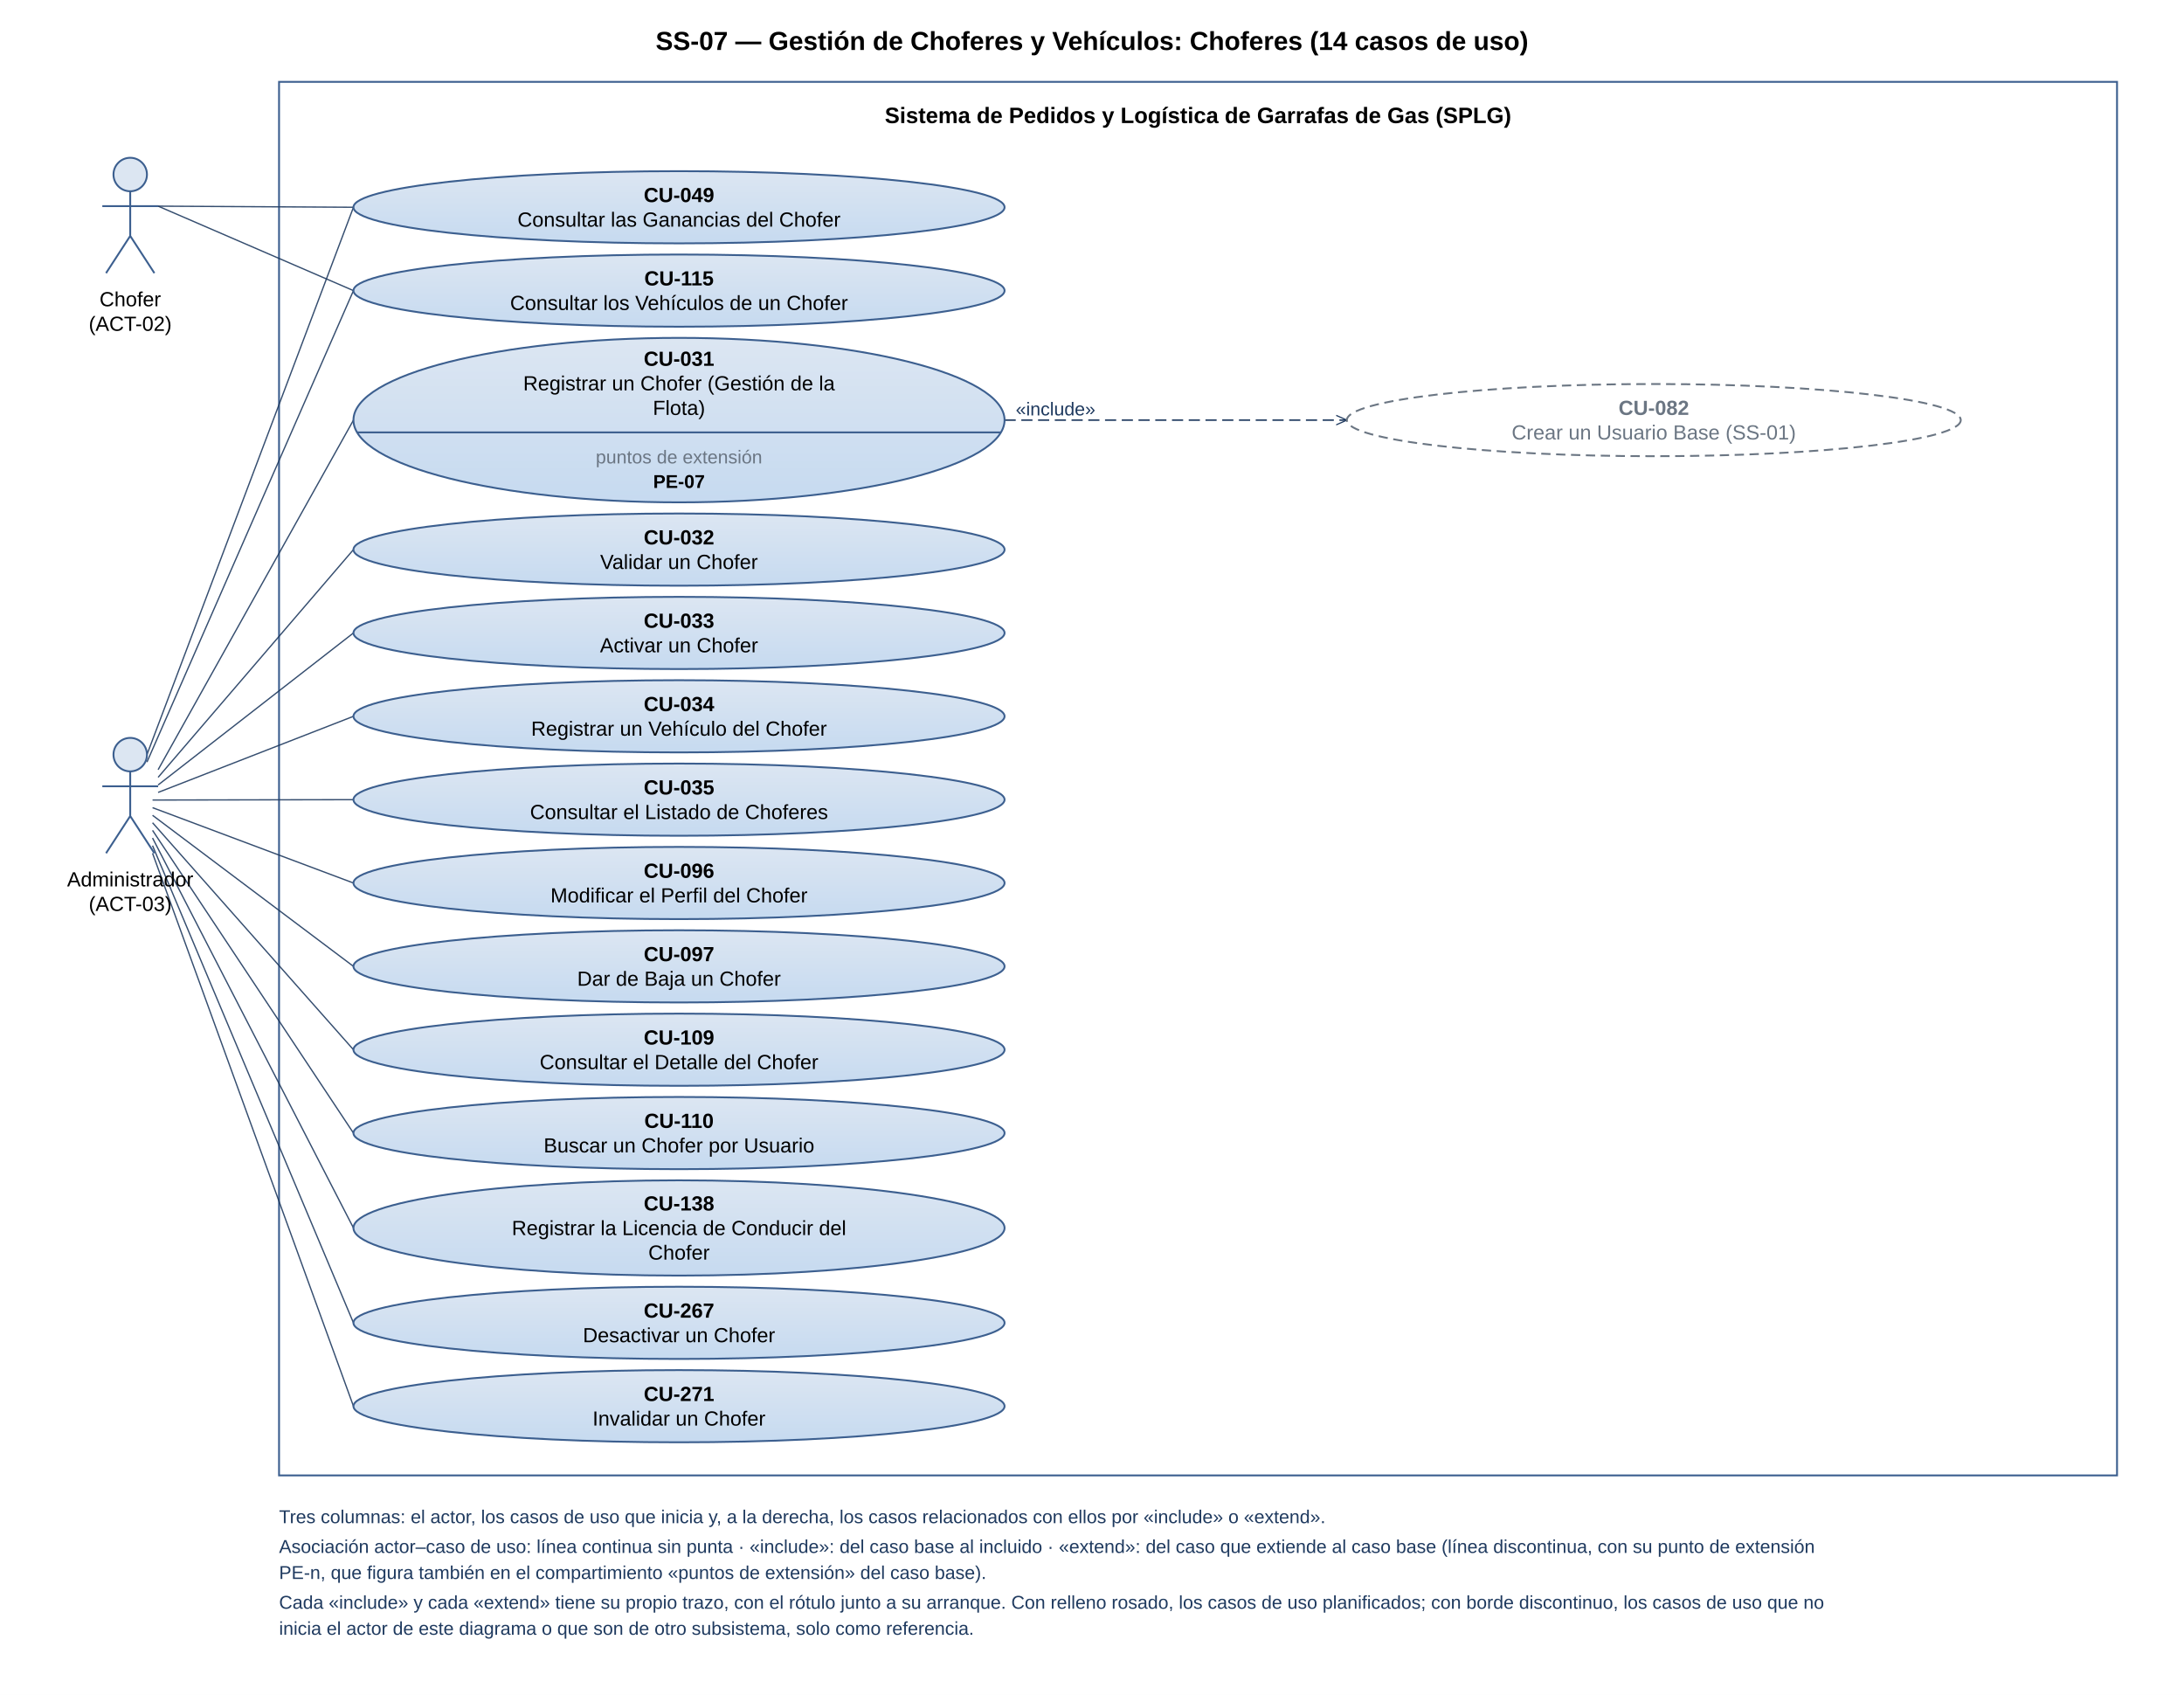
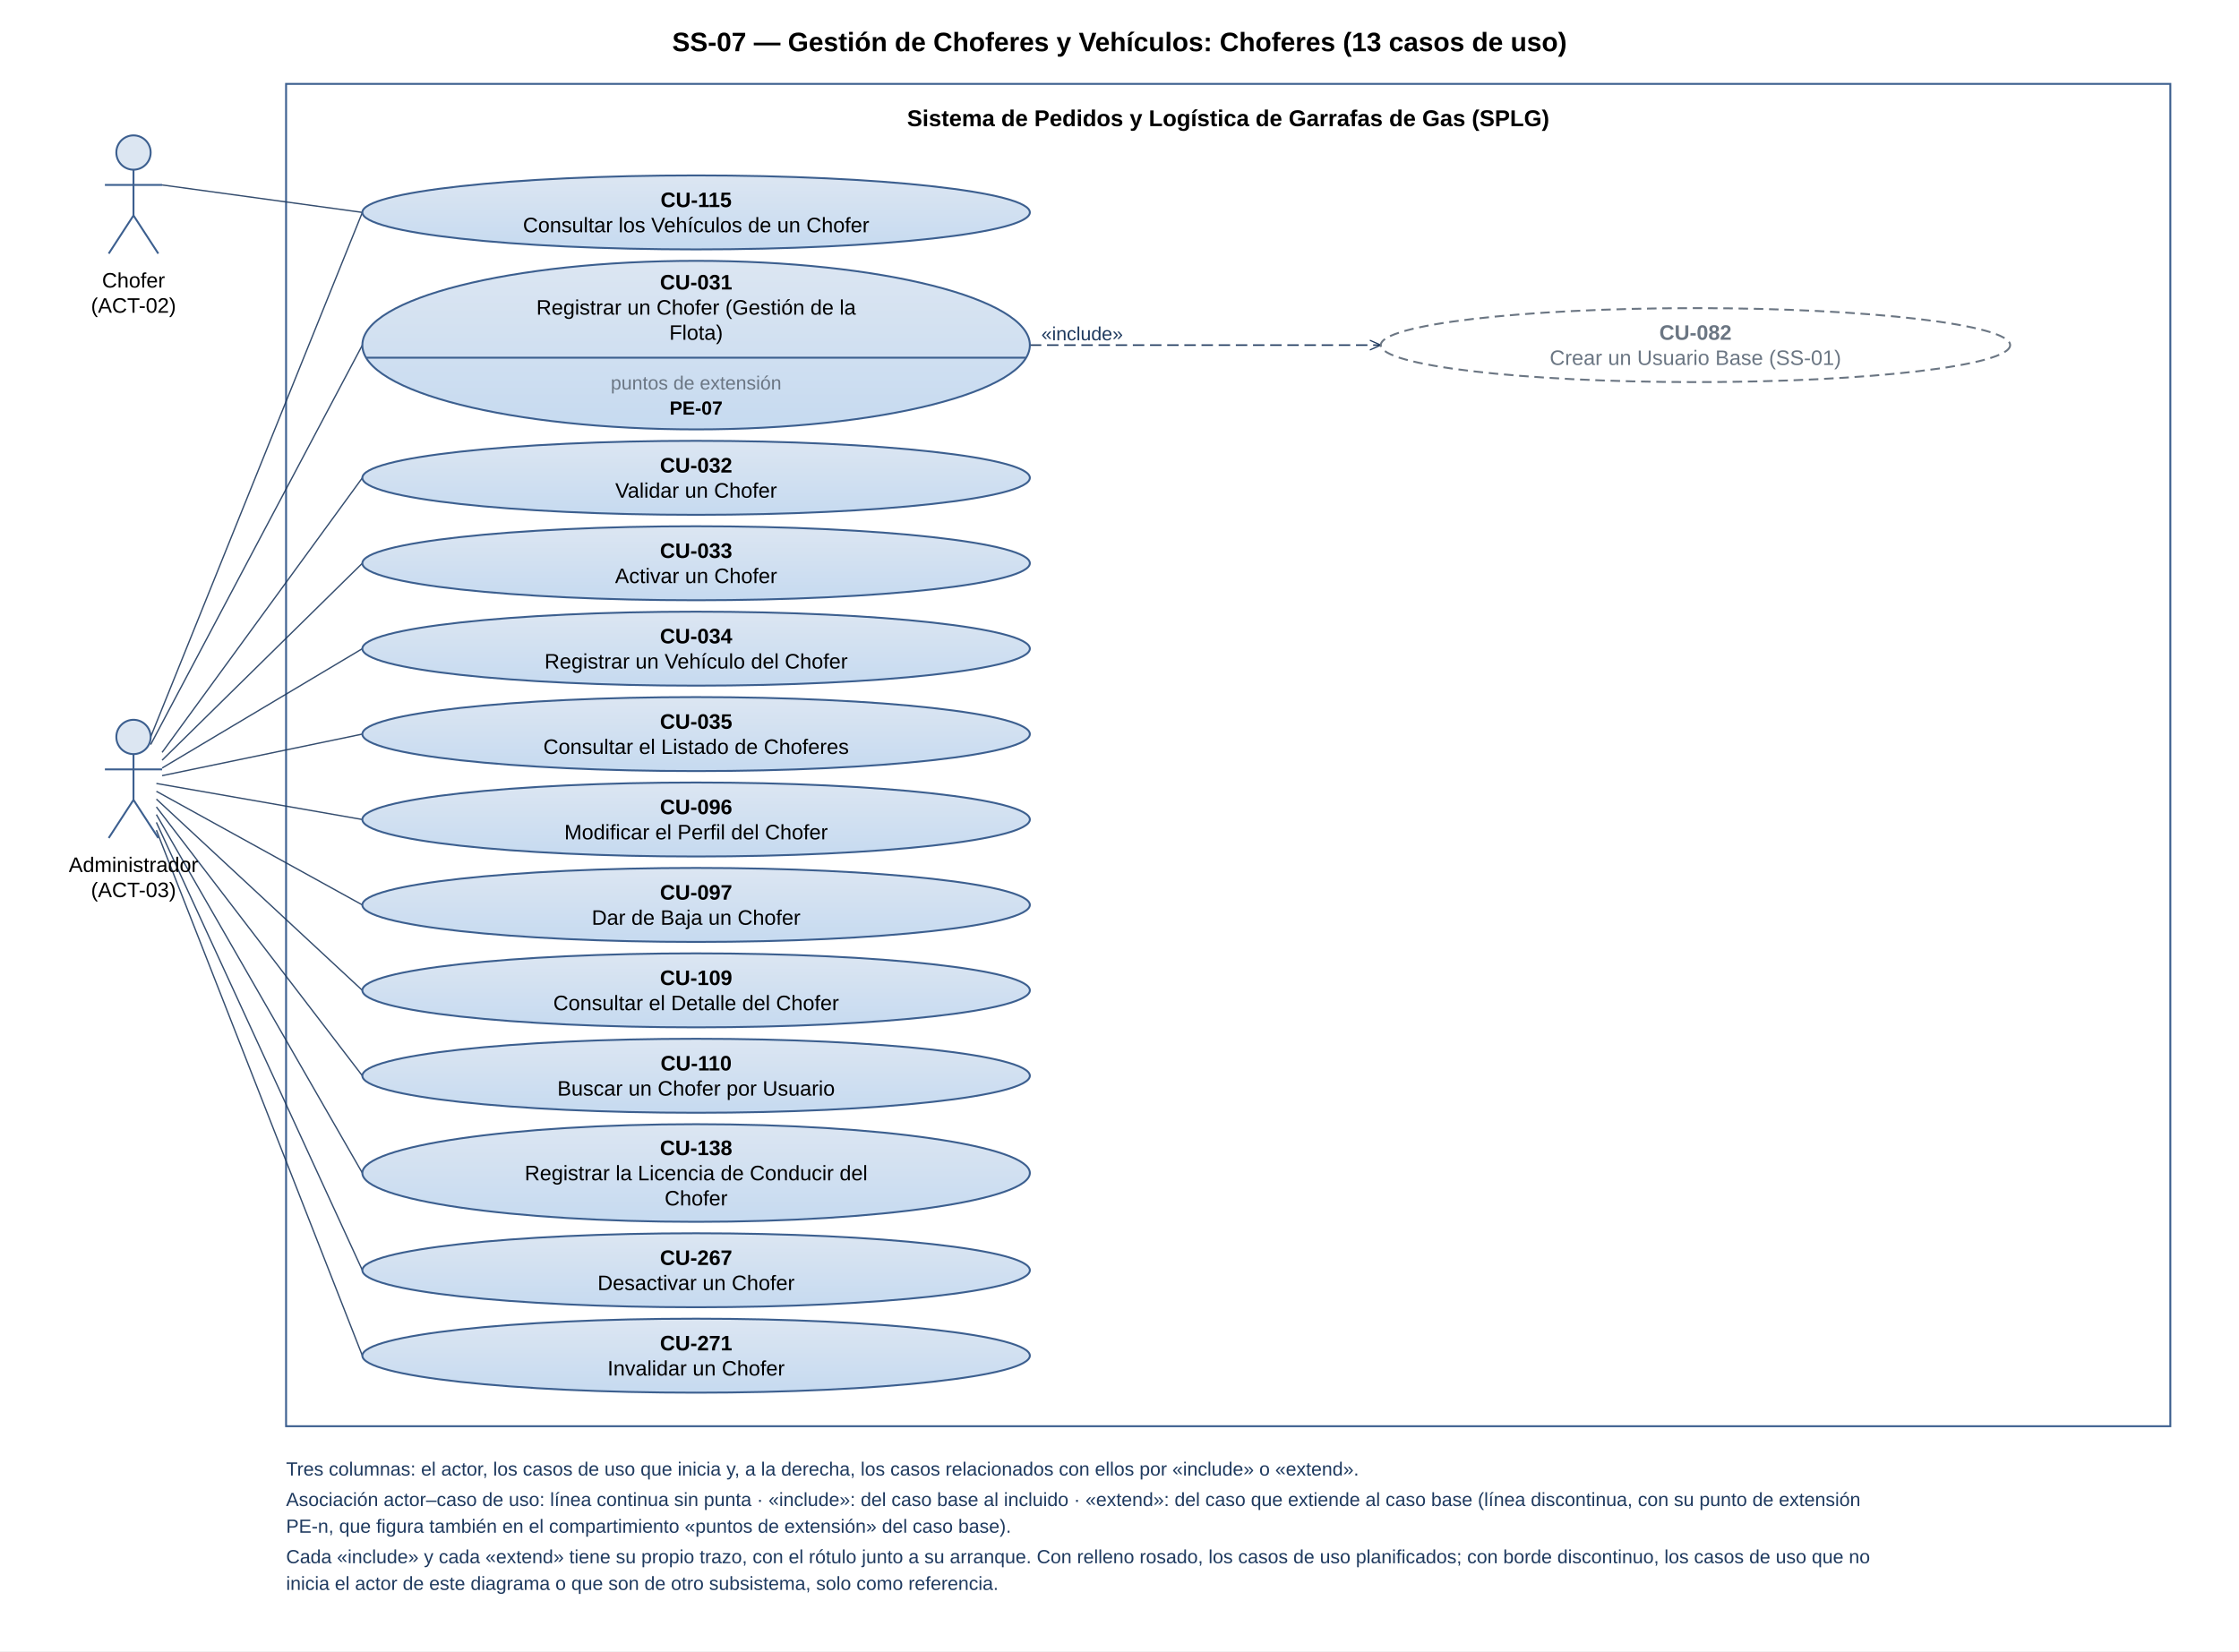
- <svg xmlns="http://www.w3.org/2000/svg" width="1174" height="911" viewBox="0 0 1174 911" font-family="Arial, Helvetica, sans-serif">
+ <svg xmlns="http://www.w3.org/2000/svg" width="1174" height="866" viewBox="0 0 1174 866" font-family="Arial, Helvetica, sans-serif">
  <defs>
    <marker id="abre" viewBox="0 0 10 10" refX="9" refY="5" markerWidth="8" markerHeight="8" orient="auto">
      <path d="M0 1 L9 5 L0 9" fill="none" stroke="#1F3A5F" stroke-width="1" />
    </marker>
    <marker id="hueco" viewBox="0 0 12 12" refX="11" refY="6" markerWidth="11" markerHeight="11" orient="auto">
      <path d="M1 1 L11 6 L1 11 Z" fill="#FFFFFF" stroke="#1F3A5F" stroke-width="1" />
    </marker>
    <linearGradient id="vp" x1="0" y1="0" x2="0" y2="1">
      <stop offset="0" stop-color="#DCE6F2" />
      <stop offset="1" stop-color="#C6DAF0" />
    </linearGradient>
  </defs>
  <rect width="100%" height="100%" fill="#FFFFFF" />
-   <text x="587.0" y="22.0" font-size="14" text-anchor="middle" dominant-baseline="central" fill="#000000" font-weight="bold">SS-07 — Gestión de Choferes y Vehículos: Choferes (14 casos de uso)</text>
-   <rect class="limite" data-x="150" data-y="44" data-w="988" data-h="749" x="150" y="44" width="988" height="749" fill="#FFFFFF" stroke="#3C5F8F" stroke-width="1.0" />
+   <text x="587.0" y="22.0" font-size="14" text-anchor="middle" dominant-baseline="central" fill="#000000" font-weight="bold">SS-07 — Gestión de Choferes y Vehículos: Choferes (13 casos de uso)</text>
+   <rect class="limite" data-x="150" data-y="44" data-w="988" data-h="704" x="150" y="44" width="988" height="704" fill="#FFFFFF" stroke="#3C5F8F" stroke-width="1.0" />
  <text x="644.0" y="62.0" font-size="12" text-anchor="middle" dominant-baseline="central" fill="#000000" font-weight="bold">Sistema de Pedidos y Logística de Garrafas de Gas (SPLG)</text>
-   <path class="asoc" data-act="02" data-cu="CU-049" data-rol="principal" d="M85.0 110.8 L190.0 111.4" fill="none" stroke="#1F3A5F" stroke-width="0.7" opacity="0.9" />
-   <path class="asoc" data-act="02" data-cu="CU-115" data-rol="principal" d="M85.0 110.8 L190.0 156.2" fill="none" stroke="#1F3A5F" stroke-width="0.7" opacity="0.9" />
-   <path class="asoc" data-act="03" data-cu="CU-049" data-rol="principal" d="M79.0 405.6 L190.0 111.4" fill="none" stroke="#1F3A5F" stroke-width="0.7" opacity="0.9" />
-   <path class="asoc" data-act="03" data-cu="CU-115" data-rol="principal" d="M79.0 409.6 L190.0 156.2" fill="none" stroke="#1F3A5F" stroke-width="0.7" opacity="0.9" />
-   <path class="asoc" data-act="03" data-cu="CU-031" data-rol="principal" d="M85.0 413.7 L190.0 225.8" fill="none" stroke="#1F3A5F" stroke-width="0.7" opacity="0.9" />
-   <path class="asoc" data-act="03" data-cu="CU-032" data-rol="principal" d="M85.0 417.8 L190.0 295.4" fill="none" stroke="#1F3A5F" stroke-width="0.7" opacity="0.9" />
-   <path class="asoc" data-act="03" data-cu="CU-033" data-rol="principal" d="M85.0 421.9 L190.0 340.2" fill="none" stroke="#1F3A5F" stroke-width="0.7" opacity="0.9" />
-   <path class="asoc" data-act="03" data-cu="CU-034" data-rol="principal" d="M85.0 425.9 L190.0 385.0" fill="none" stroke="#1F3A5F" stroke-width="0.7" opacity="0.9" />
-   <path class="asoc" data-act="03" data-cu="CU-035" data-rol="principal" d="M82.0 430.0 L190.0 429.8" fill="none" stroke="#1F3A5F" stroke-width="0.7" opacity="0.9" />
-   <path class="asoc" data-act="03" data-cu="CU-096" data-rol="principal" d="M82.0 434.1 L190.0 474.6" fill="none" stroke="#1F3A5F" stroke-width="0.7" opacity="0.9" />
-   <path class="asoc" data-act="03" data-cu="CU-097" data-rol="principal" d="M82.0 438.2 L190.0 519.4" fill="none" stroke="#1F3A5F" stroke-width="0.7" opacity="0.9" />
-   <path class="asoc" data-act="03" data-cu="CU-109" data-rol="principal" d="M82.0 442.2 L190.0 564.2" fill="none" stroke="#1F3A5F" stroke-width="0.7" opacity="0.9" />
-   <path class="asoc" data-act="03" data-cu="CU-110" data-rol="principal" d="M82.0 446.3 L190.0 609.0" fill="none" stroke="#1F3A5F" stroke-width="0.7" opacity="0.9" />
-   <path class="asoc" data-act="03" data-cu="CU-138" data-rol="principal" d="M82.0 450.4 L190.0 660.0" fill="none" stroke="#1F3A5F" stroke-width="0.7" opacity="0.9" />
-   <path class="asoc" data-act="03" data-cu="CU-267" data-rol="principal" d="M82.0 454.5 L190.0 711.0" fill="none" stroke="#1F3A5F" stroke-width="0.7" opacity="0.9" />
-   <path class="asoc" data-act="03" data-cu="CU-271" data-rol="principal" d="M82.0 458.6 L190.0 755.8" fill="none" stroke="#1F3A5F" stroke-width="0.7" opacity="0.9" />
-   <path class="rel" data-tipo="include" data-desde="CU-031" data-hasta="CU-082" d="M540.0 225.8 H640.0 V225.8 H724.0" fill="none" stroke="#1F3A5F" stroke-width="0.8" stroke-dasharray="6 3" marker-end="url(#abre)" />
+   <path class="asoc" data-act="02" data-cu="CU-115" data-rol="principal" d="M85.0 97.0 L190.0 111.4" fill="none" stroke="#1F3A5F" stroke-width="0.7" opacity="0.9" />
+   <path class="asoc" data-act="03" data-cu="CU-115" data-rol="principal" d="M79.0 386.5 L190.0 111.4" fill="none" stroke="#1F3A5F" stroke-width="0.7" opacity="0.9" />
+   <path class="asoc" data-act="03" data-cu="CU-031" data-rol="principal" d="M79.0 390.5 L190.0 181.0" fill="none" stroke="#1F3A5F" stroke-width="0.7" opacity="0.9" />
+   <path class="asoc" data-act="03" data-cu="CU-032" data-rol="principal" d="M85.0 394.6 L190.0 250.6" fill="none" stroke="#1F3A5F" stroke-width="0.7" opacity="0.9" />
+   <path class="asoc" data-act="03" data-cu="CU-033" data-rol="principal" d="M85.0 398.7 L190.0 295.4" fill="none" stroke="#1F3A5F" stroke-width="0.7" opacity="0.9" />
+   <path class="asoc" data-act="03" data-cu="CU-034" data-rol="principal" d="M85.0 402.8 L190.0 340.2" fill="none" stroke="#1F3A5F" stroke-width="0.7" opacity="0.9" />
+   <path class="asoc" data-act="03" data-cu="CU-035" data-rol="principal" d="M85.0 406.8 L190.0 385.0" fill="none" stroke="#1F3A5F" stroke-width="0.7" opacity="0.9" />
+   <path class="asoc" data-act="03" data-cu="CU-096" data-rol="principal" d="M82.0 410.9 L190.0 429.8" fill="none" stroke="#1F3A5F" stroke-width="0.7" opacity="0.9" />
+   <path class="asoc" data-act="03" data-cu="CU-097" data-rol="principal" d="M82.0 415.0 L190.0 474.6" fill="none" stroke="#1F3A5F" stroke-width="0.7" opacity="0.9" />
+   <path class="asoc" data-act="03" data-cu="CU-109" data-rol="principal" d="M82.0 419.1 L190.0 519.4" fill="none" stroke="#1F3A5F" stroke-width="0.7" opacity="0.9" />
+   <path class="asoc" data-act="03" data-cu="CU-110" data-rol="principal" d="M82.0 423.2 L190.0 564.2" fill="none" stroke="#1F3A5F" stroke-width="0.7" opacity="0.9" />
+   <path class="asoc" data-act="03" data-cu="CU-138" data-rol="principal" d="M82.0 427.2 L190.0 615.2" fill="none" stroke="#1F3A5F" stroke-width="0.7" opacity="0.9" />
+   <path class="asoc" data-act="03" data-cu="CU-267" data-rol="principal" d="M82.0 431.3 L190.0 666.2" fill="none" stroke="#1F3A5F" stroke-width="0.7" opacity="0.9" />
+   <path class="asoc" data-act="03" data-cu="CU-271" data-rol="principal" d="M82.0 435.4 L190.0 711.0" fill="none" stroke="#1F3A5F" stroke-width="0.7" opacity="0.9" />
+   <path class="rel" data-tipo="include" data-desde="CU-031" data-hasta="CU-082" d="M540.0 181.0 H640.0 V181.0 H724.0" fill="none" stroke="#1F3A5F" stroke-width="0.8" stroke-dasharray="6 3" marker-end="url(#abre)" />
  <g class="etiqueta" data-tipo="include" data-desde="CU-031" data-hasta="CU-082">
-     <text x="546.0" y="219.8" font-size="10" text-anchor="start" dominant-baseline="central" fill="#1F3A5F">«include»</text>
+     <text x="546.0" y="175.0" font-size="10" text-anchor="start" dominant-baseline="central" fill="#1F3A5F">«include»</text>
  </g>
-   <g class="cu" data-cu="CU-049" data-x="365" data-y="111">
+   <g class="cu" data-cu="CU-115" data-x="365" data-y="111">
    <ellipse cx="365.0" cy="111.4" rx="175" ry="19.4" fill="url(#vp)" stroke="#3C5F8F" stroke-width="1.0" />
-     <text x="365.0" y="104.8" font-size="11" text-anchor="middle" dominant-baseline="central" fill="#000000" font-weight="bold">CU-049</text>
-     <text x="365.0" y="118.0" font-size="11" text-anchor="middle" dominant-baseline="central" fill="#000000">Consultar las Ganancias del Chofer</text>
+     <text x="365.0" y="104.8" font-size="11" text-anchor="middle" dominant-baseline="central" fill="#000000" font-weight="bold">CU-115</text>
+     <text x="365.0" y="118.0" font-size="11" text-anchor="middle" dominant-baseline="central" fill="#000000">Consultar los Vehículos de un Chofer</text>
  </g>
-   <g class="cu" data-cu="CU-115" data-x="365" data-y="156">
-     <ellipse cx="365.0" cy="156.2" rx="175" ry="19.4" fill="url(#vp)" stroke="#3C5F8F" stroke-width="1.0" />
-     <text x="365.0" y="149.6" font-size="11" text-anchor="middle" dominant-baseline="central" fill="#000000" font-weight="bold">CU-115</text>
-     <text x="365.0" y="162.8" font-size="11" text-anchor="middle" dominant-baseline="central" fill="#000000">Consultar los Vehículos de un Chofer</text>
+   <g class="cu" data-cu="CU-031" data-x="365" data-y="181">
+     <ellipse cx="365.0" cy="181.0" rx="175" ry="44.2" fill="url(#vp)" stroke="#3C5F8F" stroke-width="1.0" />
+     <text x="365.0" y="148.0" font-size="11" text-anchor="middle" dominant-baseline="central" fill="#000000" font-weight="bold">CU-031</text>
+     <text x="365.0" y="161.2" font-size="11" text-anchor="middle" dominant-baseline="central" fill="#000000">Registrar un Chofer (Gestión de la</text>
+     <text x="365.0" y="174.4" font-size="11" text-anchor="middle" dominant-baseline="central" fill="#000000">Flota)</text>
+     <path class="compartimiento" d="M192.0 187.6 H538.0" stroke="#3C5F8F" stroke-width="1.0" fill="none" />
+     <text x="365.0" y="200.8" font-size="10" text-anchor="middle" dominant-baseline="central" fill="#6B7683">puntos de extensión</text>
+     <text x="365.0" y="214.0" font-size="10" text-anchor="middle" dominant-baseline="central" fill="#000000" font-weight="bold">PE-07</text>
  </g>
-   <g class="cu" data-cu="CU-031" data-x="365" data-y="226">
-     <ellipse cx="365.0" cy="225.8" rx="175" ry="44.2" fill="url(#vp)" stroke="#3C5F8F" stroke-width="1.0" />
-     <text x="365.0" y="192.8" font-size="11" text-anchor="middle" dominant-baseline="central" fill="#000000" font-weight="bold">CU-031</text>
-     <text x="365.0" y="206.0" font-size="11" text-anchor="middle" dominant-baseline="central" fill="#000000">Registrar un Chofer (Gestión de la</text>
-     <text x="365.0" y="219.2" font-size="11" text-anchor="middle" dominant-baseline="central" fill="#000000">Flota)</text>
-     <path class="compartimiento" d="M192.0 232.4 H538.0" stroke="#3C5F8F" stroke-width="1.0" fill="none" />
-     <text x="365.0" y="245.6" font-size="10" text-anchor="middle" dominant-baseline="central" fill="#6B7683">puntos de extensión</text>
-     <text x="365.0" y="258.8" font-size="10" text-anchor="middle" dominant-baseline="central" fill="#000000" font-weight="bold">PE-07</text>
+   <g class="cu" data-cu="CU-032" data-x="365" data-y="251">
+     <ellipse cx="365.0" cy="250.6" rx="175" ry="19.4" fill="url(#vp)" stroke="#3C5F8F" stroke-width="1.0" />
+     <text x="365.0" y="244.0" font-size="11" text-anchor="middle" dominant-baseline="central" fill="#000000" font-weight="bold">CU-032</text>
+     <text x="365.0" y="257.2" font-size="11" text-anchor="middle" dominant-baseline="central" fill="#000000">Validar un Chofer</text>
  </g>
-   <g class="cu" data-cu="CU-032" data-x="365" data-y="295">
+   <g class="cu" data-cu="CU-033" data-x="365" data-y="295">
    <ellipse cx="365.0" cy="295.4" rx="175" ry="19.4" fill="url(#vp)" stroke="#3C5F8F" stroke-width="1.0" />
-     <text x="365.0" y="288.8" font-size="11" text-anchor="middle" dominant-baseline="central" fill="#000000" font-weight="bold">CU-032</text>
-     <text x="365.0" y="302.0" font-size="11" text-anchor="middle" dominant-baseline="central" fill="#000000">Validar un Chofer</text>
+     <text x="365.0" y="288.8" font-size="11" text-anchor="middle" dominant-baseline="central" fill="#000000" font-weight="bold">CU-033</text>
+     <text x="365.0" y="302.0" font-size="11" text-anchor="middle" dominant-baseline="central" fill="#000000">Activar un Chofer</text>
  </g>
-   <g class="cu" data-cu="CU-033" data-x="365" data-y="340">
+   <g class="cu" data-cu="CU-034" data-x="365" data-y="340">
    <ellipse cx="365.0" cy="340.2" rx="175" ry="19.4" fill="url(#vp)" stroke="#3C5F8F" stroke-width="1.0" />
-     <text x="365.0" y="333.6" font-size="11" text-anchor="middle" dominant-baseline="central" fill="#000000" font-weight="bold">CU-033</text>
-     <text x="365.0" y="346.8" font-size="11" text-anchor="middle" dominant-baseline="central" fill="#000000">Activar un Chofer</text>
+     <text x="365.0" y="333.6" font-size="11" text-anchor="middle" dominant-baseline="central" fill="#000000" font-weight="bold">CU-034</text>
+     <text x="365.0" y="346.8" font-size="11" text-anchor="middle" dominant-baseline="central" fill="#000000">Registrar un Vehículo del Chofer</text>
  </g>
-   <g class="cu" data-cu="CU-034" data-x="365" data-y="385">
+   <g class="cu" data-cu="CU-035" data-x="365" data-y="385">
    <ellipse cx="365.0" cy="385.0" rx="175" ry="19.4" fill="url(#vp)" stroke="#3C5F8F" stroke-width="1.0" />
-     <text x="365.0" y="378.4" font-size="11" text-anchor="middle" dominant-baseline="central" fill="#000000" font-weight="bold">CU-034</text>
-     <text x="365.0" y="391.6" font-size="11" text-anchor="middle" dominant-baseline="central" fill="#000000">Registrar un Vehículo del Chofer</text>
+     <text x="365.0" y="378.4" font-size="11" text-anchor="middle" dominant-baseline="central" fill="#000000" font-weight="bold">CU-035</text>
+     <text x="365.0" y="391.6" font-size="11" text-anchor="middle" dominant-baseline="central" fill="#000000">Consultar el Listado de Choferes</text>
  </g>
-   <g class="cu" data-cu="CU-035" data-x="365" data-y="430">
+   <g class="cu" data-cu="CU-096" data-x="365" data-y="430">
    <ellipse cx="365.0" cy="429.8" rx="175" ry="19.4" fill="url(#vp)" stroke="#3C5F8F" stroke-width="1.0" />
-     <text x="365.0" y="423.2" font-size="11" text-anchor="middle" dominant-baseline="central" fill="#000000" font-weight="bold">CU-035</text>
-     <text x="365.0" y="436.4" font-size="11" text-anchor="middle" dominant-baseline="central" fill="#000000">Consultar el Listado de Choferes</text>
+     <text x="365.0" y="423.2" font-size="11" text-anchor="middle" dominant-baseline="central" fill="#000000" font-weight="bold">CU-096</text>
+     <text x="365.0" y="436.4" font-size="11" text-anchor="middle" dominant-baseline="central" fill="#000000">Modificar el Perfil del Chofer</text>
  </g>
-   <g class="cu" data-cu="CU-096" data-x="365" data-y="475">
+   <g class="cu" data-cu="CU-097" data-x="365" data-y="475">
    <ellipse cx="365.0" cy="474.6" rx="175" ry="19.4" fill="url(#vp)" stroke="#3C5F8F" stroke-width="1.0" />
-     <text x="365.0" y="468.0" font-size="11" text-anchor="middle" dominant-baseline="central" fill="#000000" font-weight="bold">CU-096</text>
-     <text x="365.0" y="481.2" font-size="11" text-anchor="middle" dominant-baseline="central" fill="#000000">Modificar el Perfil del Chofer</text>
+     <text x="365.0" y="468.0" font-size="11" text-anchor="middle" dominant-baseline="central" fill="#000000" font-weight="bold">CU-097</text>
+     <text x="365.0" y="481.2" font-size="11" text-anchor="middle" dominant-baseline="central" fill="#000000">Dar de Baja un Chofer</text>
  </g>
-   <g class="cu" data-cu="CU-097" data-x="365" data-y="519">
+   <g class="cu" data-cu="CU-109" data-x="365" data-y="519">
    <ellipse cx="365.0" cy="519.4" rx="175" ry="19.4" fill="url(#vp)" stroke="#3C5F8F" stroke-width="1.0" />
-     <text x="365.0" y="512.8" font-size="11" text-anchor="middle" dominant-baseline="central" fill="#000000" font-weight="bold">CU-097</text>
-     <text x="365.0" y="526.0" font-size="11" text-anchor="middle" dominant-baseline="central" fill="#000000">Dar de Baja un Chofer</text>
+     <text x="365.0" y="512.8" font-size="11" text-anchor="middle" dominant-baseline="central" fill="#000000" font-weight="bold">CU-109</text>
+     <text x="365.0" y="526.0" font-size="11" text-anchor="middle" dominant-baseline="central" fill="#000000">Consultar el Detalle del Chofer</text>
  </g>
-   <g class="cu" data-cu="CU-109" data-x="365" data-y="564">
+   <g class="cu" data-cu="CU-110" data-x="365" data-y="564">
    <ellipse cx="365.0" cy="564.2" rx="175" ry="19.4" fill="url(#vp)" stroke="#3C5F8F" stroke-width="1.0" />
-     <text x="365.0" y="557.6" font-size="11" text-anchor="middle" dominant-baseline="central" fill="#000000" font-weight="bold">CU-109</text>
-     <text x="365.0" y="570.8" font-size="11" text-anchor="middle" dominant-baseline="central" fill="#000000">Consultar el Detalle del Chofer</text>
+     <text x="365.0" y="557.6" font-size="11" text-anchor="middle" dominant-baseline="central" fill="#000000" font-weight="bold">CU-110</text>
+     <text x="365.0" y="570.8" font-size="11" text-anchor="middle" dominant-baseline="central" fill="#000000">Buscar un Chofer por Usuario</text>
  </g>
-   <g class="cu" data-cu="CU-110" data-x="365" data-y="609">
-     <ellipse cx="365.0" cy="609.0" rx="175" ry="19.4" fill="url(#vp)" stroke="#3C5F8F" stroke-width="1.0" />
-     <text x="365.0" y="602.4" font-size="11" text-anchor="middle" dominant-baseline="central" fill="#000000" font-weight="bold">CU-110</text>
-     <text x="365.0" y="615.6" font-size="11" text-anchor="middle" dominant-baseline="central" fill="#000000">Buscar un Chofer por Usuario</text>
+   <g class="cu" data-cu="CU-138" data-x="365" data-y="615">
+     <ellipse cx="365.0" cy="615.2" rx="175" ry="25.6" fill="url(#vp)" stroke="#3C5F8F" stroke-width="1.0" />
+     <text x="365.0" y="602.0" font-size="11" text-anchor="middle" dominant-baseline="central" fill="#000000" font-weight="bold">CU-138</text>
+     <text x="365.0" y="615.2" font-size="11" text-anchor="middle" dominant-baseline="central" fill="#000000">Registrar la Licencia de Conducir del</text>
+     <text x="365.0" y="628.4" font-size="11" text-anchor="middle" dominant-baseline="central" fill="#000000">Chofer</text>
  </g>
-   <g class="cu" data-cu="CU-138" data-x="365" data-y="660">
-     <ellipse cx="365.0" cy="660.0" rx="175" ry="25.6" fill="url(#vp)" stroke="#3C5F8F" stroke-width="1.0" />
-     <text x="365.0" y="646.8" font-size="11" text-anchor="middle" dominant-baseline="central" fill="#000000" font-weight="bold">CU-138</text>
-     <text x="365.0" y="660.0" font-size="11" text-anchor="middle" dominant-baseline="central" fill="#000000">Registrar la Licencia de Conducir del</text>
-     <text x="365.0" y="673.2" font-size="11" text-anchor="middle" dominant-baseline="central" fill="#000000">Chofer</text>
+   <g class="cu" data-cu="CU-267" data-x="365" data-y="666">
+     <ellipse cx="365.0" cy="666.2" rx="175" ry="19.4" fill="url(#vp)" stroke="#3C5F8F" stroke-width="1.0" />
+     <text x="365.0" y="659.6" font-size="11" text-anchor="middle" dominant-baseline="central" fill="#000000" font-weight="bold">CU-267</text>
+     <text x="365.0" y="672.8" font-size="11" text-anchor="middle" dominant-baseline="central" fill="#000000">Desactivar un Chofer</text>
  </g>
-   <g class="cu" data-cu="CU-267" data-x="365" data-y="711">
+   <g class="cu" data-cu="CU-271" data-x="365" data-y="711">
    <ellipse cx="365.0" cy="711.0" rx="175" ry="19.4" fill="url(#vp)" stroke="#3C5F8F" stroke-width="1.0" />
-     <text x="365.0" y="704.4" font-size="11" text-anchor="middle" dominant-baseline="central" fill="#000000" font-weight="bold">CU-267</text>
-     <text x="365.0" y="717.6" font-size="11" text-anchor="middle" dominant-baseline="central" fill="#000000">Desactivar un Chofer</text>
+     <text x="365.0" y="704.4" font-size="11" text-anchor="middle" dominant-baseline="central" fill="#000000" font-weight="bold">CU-271</text>
+     <text x="365.0" y="717.6" font-size="11" text-anchor="middle" dominant-baseline="central" fill="#000000">Invalidar un Chofer</text>
  </g>
-   <g class="cu" data-cu="CU-271" data-x="365" data-y="756">
-     <ellipse cx="365.0" cy="755.8" rx="175" ry="19.4" fill="url(#vp)" stroke="#3C5F8F" stroke-width="1.0" />
-     <text x="365.0" y="749.2" font-size="11" text-anchor="middle" dominant-baseline="central" fill="#000000" font-weight="bold">CU-271</text>
-     <text x="365.0" y="762.4" font-size="11" text-anchor="middle" dominant-baseline="central" fill="#000000">Invalidar un Chofer</text>
+   <g class="cu" data-cu="CU-082" data-x="889" data-y="181">
+     <ellipse cx="889.0" cy="181.0" rx="165" ry="19.4" fill="#FFFFFF" stroke="#6B7683" stroke-width="1.0" stroke-dasharray="5 3" />
+     <text x="889.0" y="174.4" font-size="11" text-anchor="middle" dominant-baseline="central" fill="#6B7683" font-weight="bold">CU-082</text>
+     <text x="889.0" y="187.6" font-size="11" text-anchor="middle" dominant-baseline="central" fill="#6B7683">Crear un Usuario Base (SS-01)</text>
  </g>
-   <g class="cu" data-cu="CU-082" data-x="889" data-y="226">
-     <ellipse cx="889.0" cy="225.8" rx="165" ry="19.4" fill="#FFFFFF" stroke="#6B7683" stroke-width="1.0" stroke-dasharray="5 3" />
-     <text x="889.0" y="219.2" font-size="11" text-anchor="middle" dominant-baseline="central" fill="#6B7683" font-weight="bold">CU-082</text>
-     <text x="889.0" y="232.4" font-size="11" text-anchor="middle" dominant-baseline="central" fill="#6B7683">Crear un Usuario Base (SS-01)</text>
+   <g class="actor" data-act="02" data-x="70" data-y="80">
+     <circle cx="70.0" cy="80.0" r="9" fill="#DCE6F2" stroke="#3C5F8F" stroke-width="1.0" />
+     <path d="M70.0 89.0 V113.0 M55.0 97.0 H85.0 M70.0 113.0 L57.0 133.0 M70.0 113.0 L83.0 133.0" stroke="#3C5F8F" stroke-width="1.0" fill="none" />
+     <text x="70.0" y="147.0" font-size="11" text-anchor="middle" dominant-baseline="central" fill="#000000">Chofer</text>
+     <text x="70.0" y="160.2" font-size="11" text-anchor="middle" dominant-baseline="central" fill="#000000">(ACT-02)</text>
  </g>
-   <g class="actor" data-act="02" data-x="70" data-y="94">
-     <circle cx="70.0" cy="93.8" r="9" fill="#DCE6F2" stroke="#3C5F8F" stroke-width="1.0" />
-     <path d="M70.0 102.8 V126.8 M55.0 110.8 H85.0 M70.0 126.8 L57.0 146.8 M70.0 126.8 L83.0 146.8" stroke="#3C5F8F" stroke-width="1.0" fill="none" />
-     <text x="70.0" y="160.8" font-size="11" text-anchor="middle" dominant-baseline="central" fill="#000000">Chofer</text>
-     <text x="70.0" y="174.0" font-size="11" text-anchor="middle" dominant-baseline="central" fill="#000000">(ACT-02)</text>
+   <g class="actor" data-act="03" data-x="70" data-y="386">
+     <circle cx="70.0" cy="386.5" r="9" fill="#DCE6F2" stroke="#3C5F8F" stroke-width="1.0" />
+     <path d="M70.0 395.5 V419.5 M55.0 403.5 H85.0 M70.0 419.5 L57.0 439.5 M70.0 419.5 L83.0 439.5" stroke="#3C5F8F" stroke-width="1.0" fill="none" />
+     <text x="70.0" y="453.5" font-size="11" text-anchor="middle" dominant-baseline="central" fill="#000000">Administrador</text>
+     <text x="70.0" y="466.7" font-size="11" text-anchor="middle" dominant-baseline="central" fill="#000000">(ACT-03)</text>
  </g>
-   <g class="actor" data-act="03" data-x="70" data-y="406">
-     <circle cx="70.0" cy="405.6" r="9" fill="#DCE6F2" stroke="#3C5F8F" stroke-width="1.0" />
-     <path d="M70.0 414.6 V438.6 M55.0 422.6 H85.0 M70.0 438.6 L57.0 458.6 M70.0 438.6 L83.0 458.6" stroke="#3C5F8F" stroke-width="1.0" fill="none" />
-     <text x="70.0" y="472.6" font-size="11" text-anchor="middle" dominant-baseline="central" fill="#000000">Administrador</text>
-     <text x="70.0" y="485.8" font-size="11" text-anchor="middle" dominant-baseline="central" fill="#000000">(ACT-03)</text>
-   </g>
-   <text x="150.0" y="815.2" font-size="10" text-anchor="start" dominant-baseline="central" fill="#1F3A5F">Tres columnas: el actor, los casos de uso que inicia y, a la derecha, los casos relacionados con ellos por «include» o «extend».</text>
-   <text x="150.0" y="831.2" font-size="10" text-anchor="start" dominant-baseline="central" fill="#1F3A5F">Asociación actor–caso de uso: línea continua sin punta · «include»: del caso base al incluido · «extend»: del caso que extiende al caso base (línea discontinua, con su punto de extensión</text>
-   <text x="150.0" y="845.2" font-size="10" text-anchor="start" dominant-baseline="central" fill="#1F3A5F">PE-n, que figura también en el compartimiento «puntos de extensión» del caso base).</text>
-   <text x="150.0" y="861.2" font-size="10" text-anchor="start" dominant-baseline="central" fill="#1F3A5F">Cada «include» y cada «extend» tiene su propio trazo, con el rótulo junto a su arranque. Con relleno rosado, los casos de uso planificados; con borde discontinuo, los casos de uso que no</text>
-   <text x="150.0" y="875.2" font-size="10" text-anchor="start" dominant-baseline="central" fill="#1F3A5F">inicia el actor de este diagrama o que son de otro subsistema, solo como referencia.</text>
+   <text x="150.0" y="770.4" font-size="10" text-anchor="start" dominant-baseline="central" fill="#1F3A5F">Tres columnas: el actor, los casos de uso que inicia y, a la derecha, los casos relacionados con ellos por «include» o «extend».</text>
+   <text x="150.0" y="786.4" font-size="10" text-anchor="start" dominant-baseline="central" fill="#1F3A5F">Asociación actor–caso de uso: línea continua sin punta · «include»: del caso base al incluido · «extend»: del caso que extiende al caso base (línea discontinua, con su punto de extensión</text>
+   <text x="150.0" y="800.4" font-size="10" text-anchor="start" dominant-baseline="central" fill="#1F3A5F">PE-n, que figura también en el compartimiento «puntos de extensión» del caso base).</text>
+   <text x="150.0" y="816.4" font-size="10" text-anchor="start" dominant-baseline="central" fill="#1F3A5F">Cada «include» y cada «extend» tiene su propio trazo, con el rótulo junto a su arranque. Con relleno rosado, los casos de uso planificados; con borde discontinuo, los casos de uso que no</text>
+   <text x="150.0" y="830.4" font-size="10" text-anchor="start" dominant-baseline="central" fill="#1F3A5F">inicia el actor de este diagrama o que son de otro subsistema, solo como referencia.</text>
</svg>
